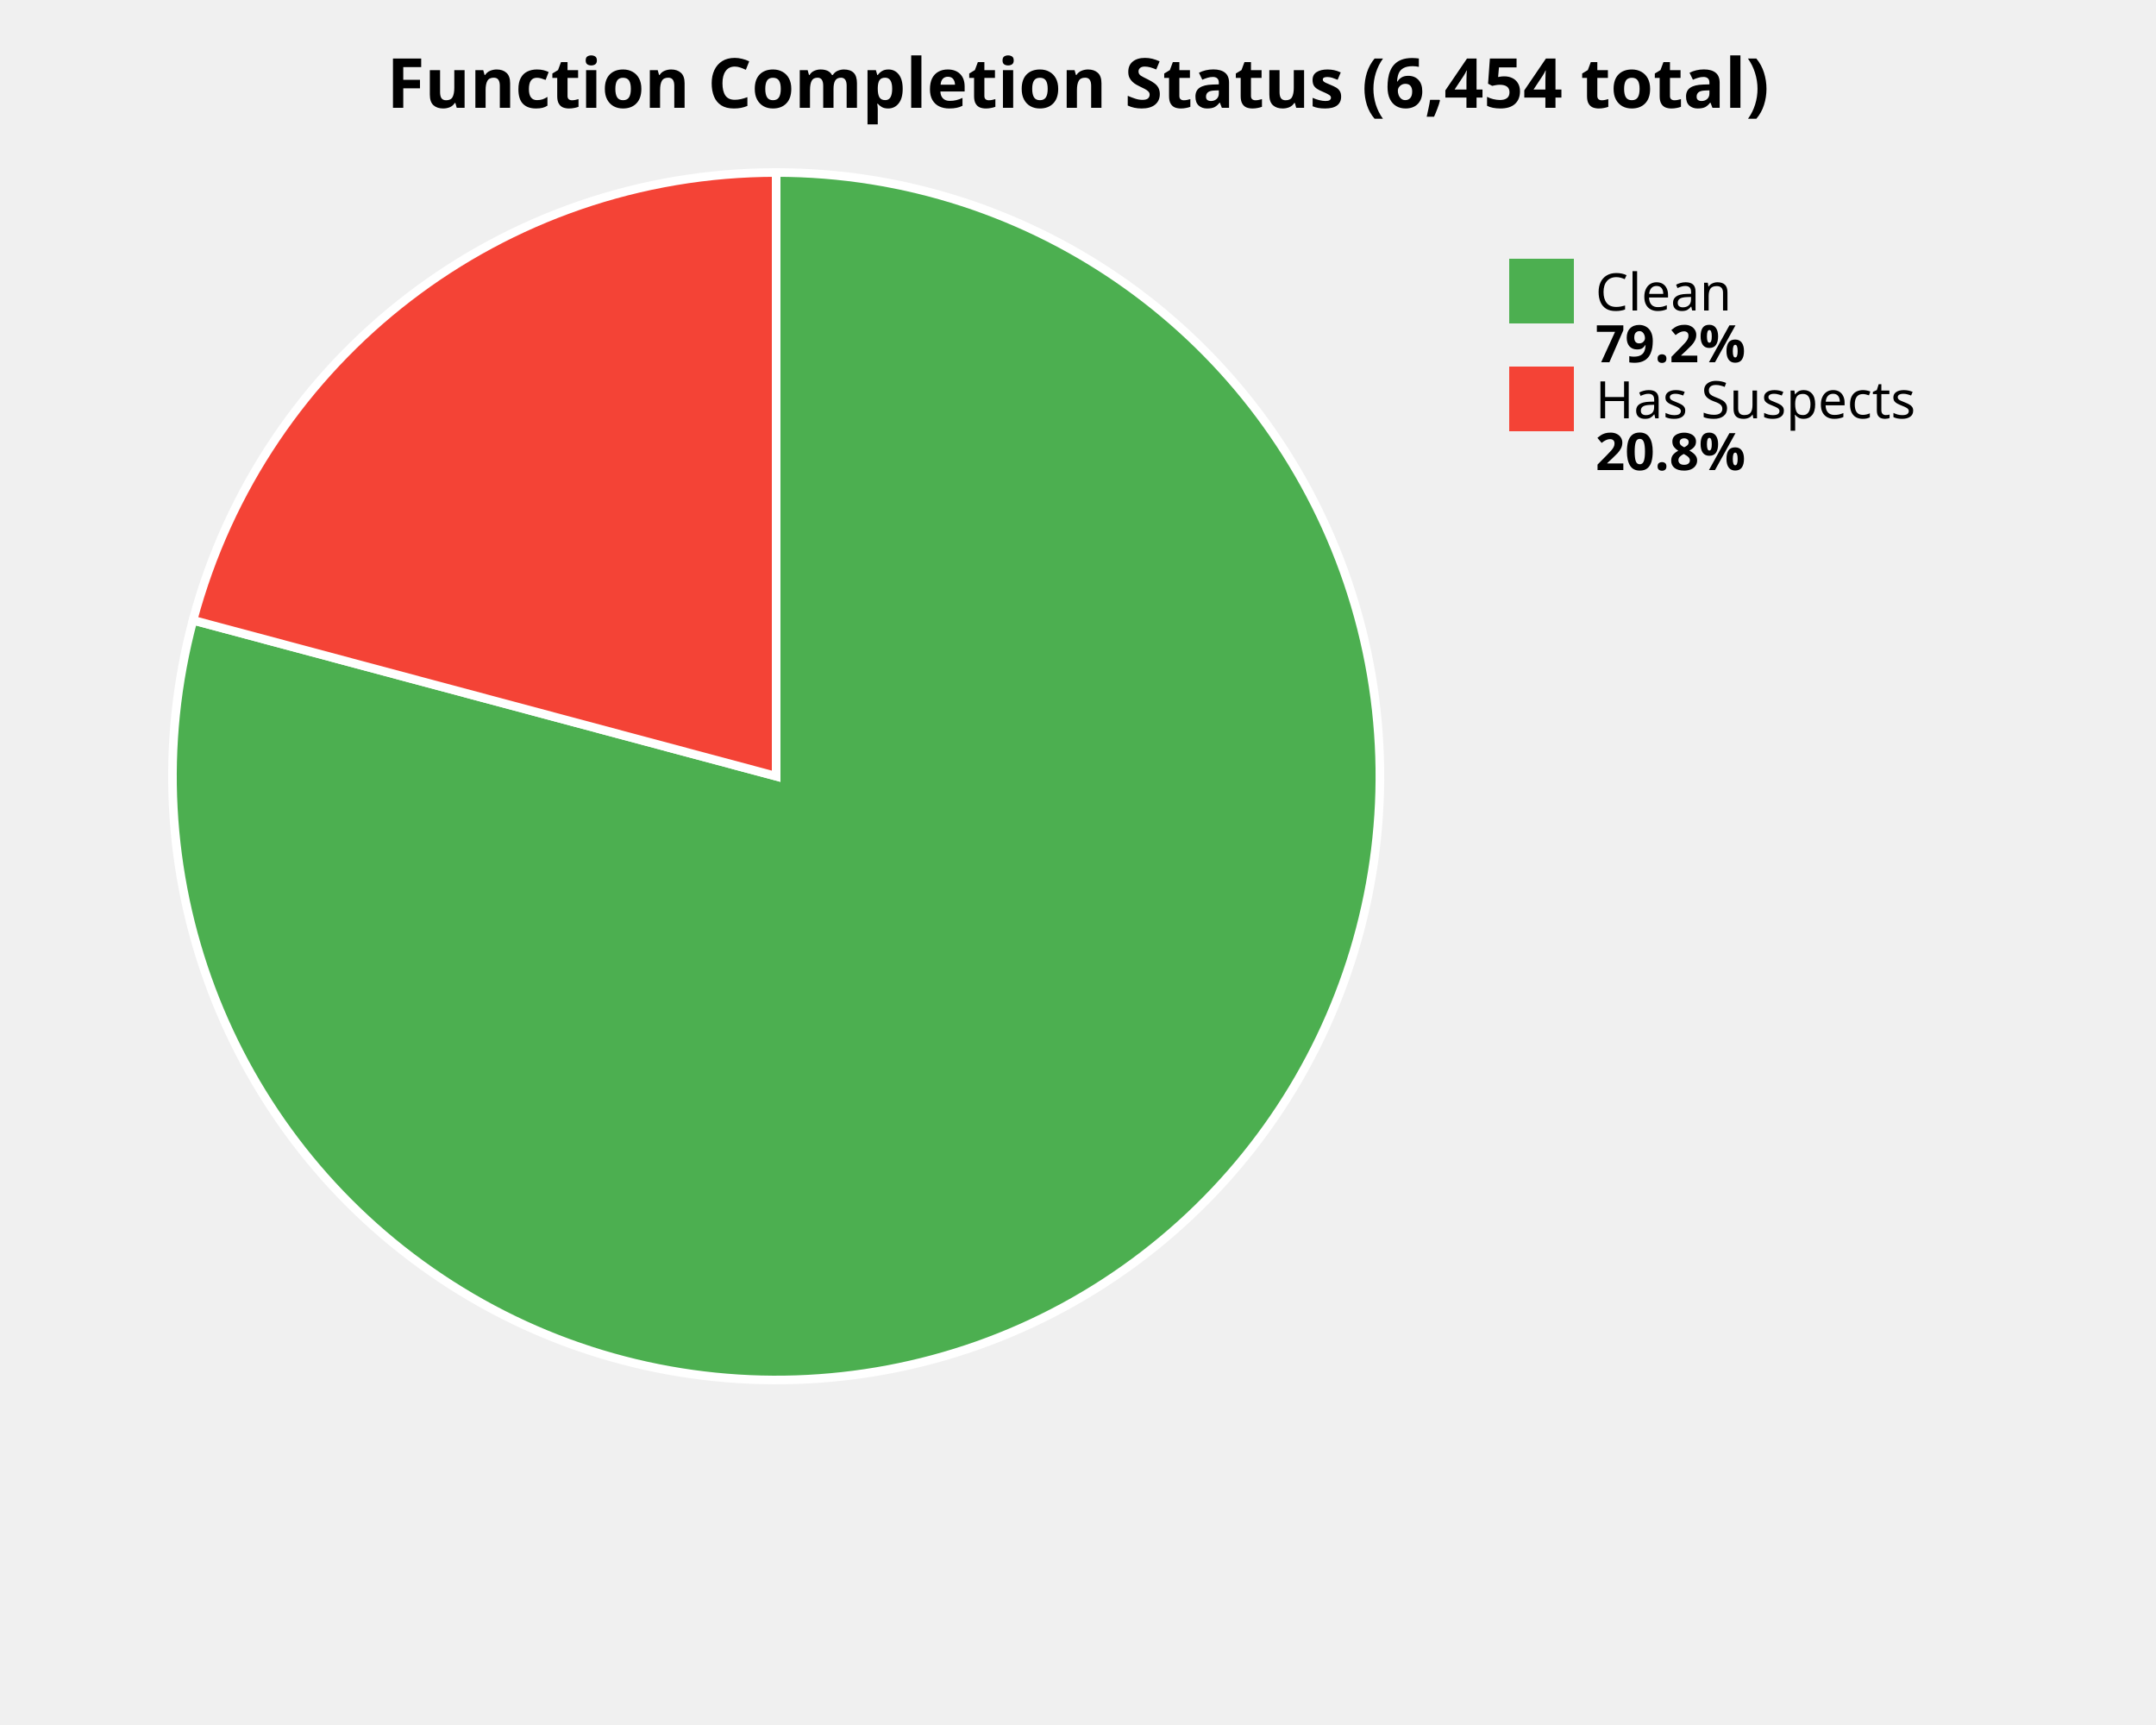
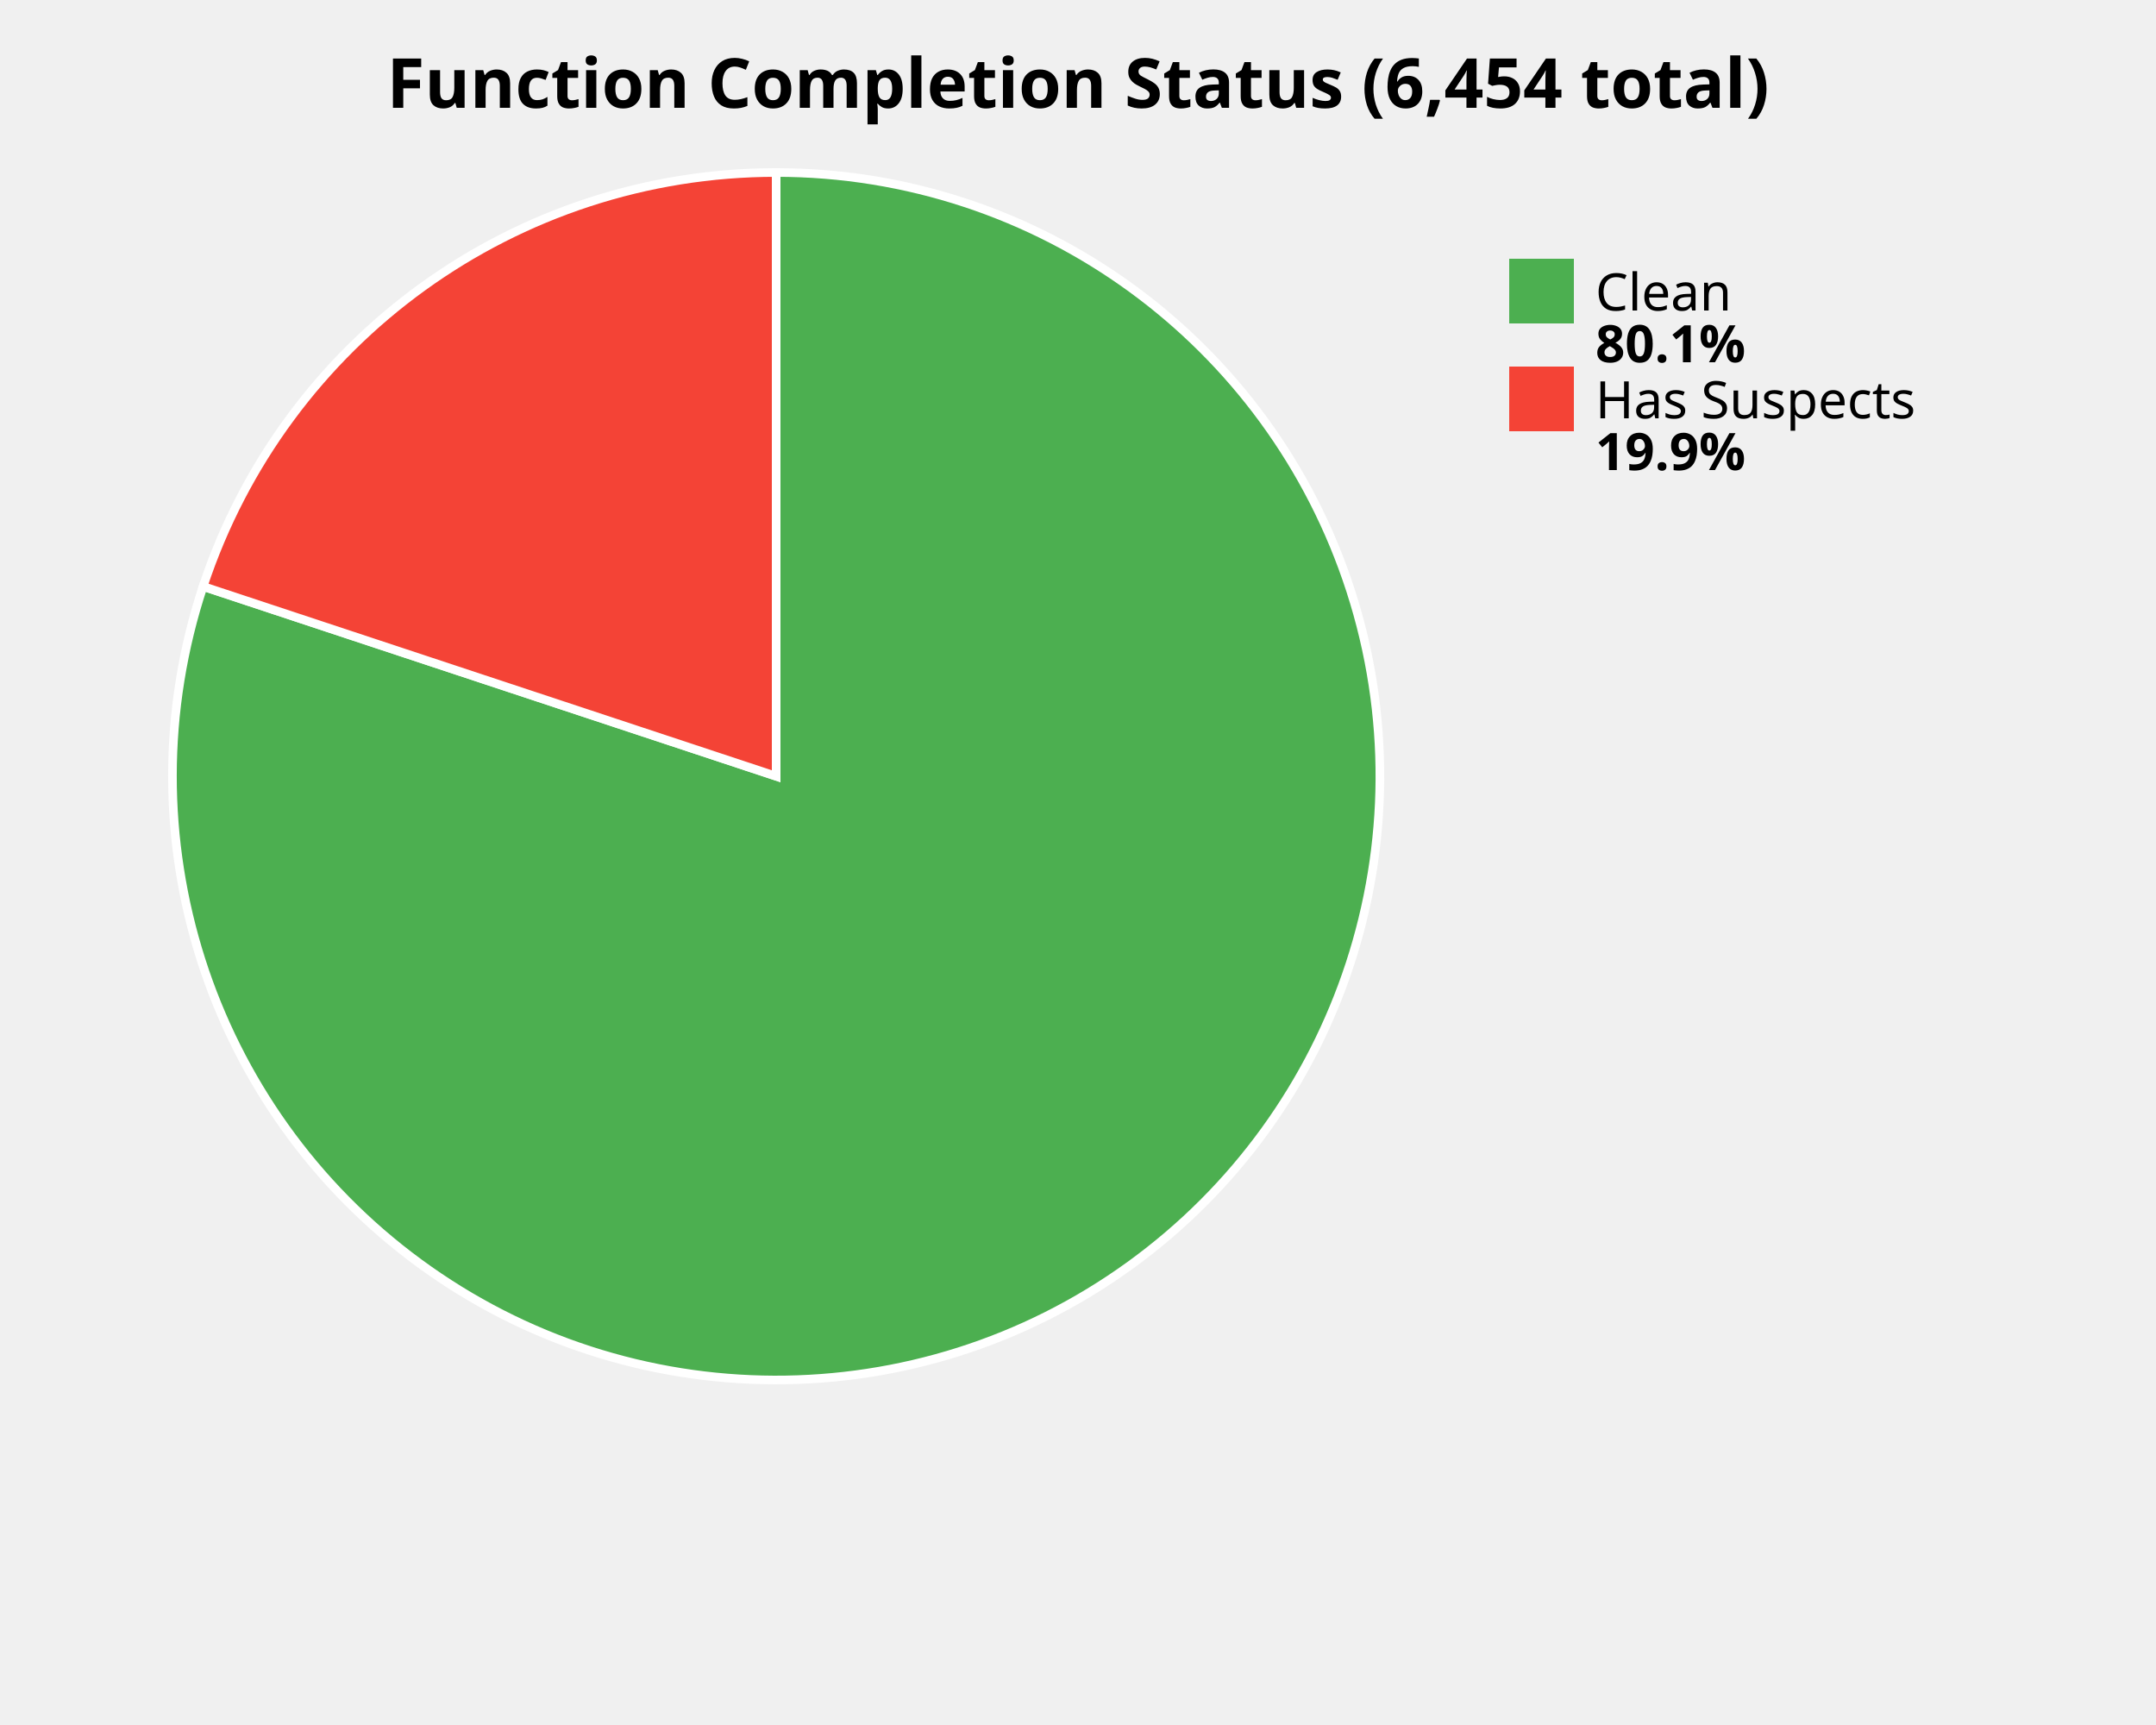
<svg xmlns="http://www.w3.org/2000/svg" width="500" height="400" viewBox="0 0 500 400">
  <style>
    .title { font: bold 16px sans-serif; }
    .label { font: 12px sans-serif; }
    .value { font: bold 12px sans-serif; }
  </style>
  <rect width="100%%" height="100%%" fill="white" />
  <text x="250" y="25" class="title" text-anchor="middle">Function Completion Status (6,454 total)</text>
-   <path d="M 180,180 L 180.00,40.00 A 140,140 0 1,1 44.76,143.82 Z" fill="#4CAF50" stroke="white" stroke-width="2" />
-   <path d="M 180,180 L 44.76,143.82 A 140,140 0 0,1 180.00,40.00 Z" fill="#F44336" stroke="white" stroke-width="2" />
+   <path d="M 180,180 L 180.00,40.00 A 140,140 0 1,1 47.10,135.99 Z" fill="#4CAF50" stroke="white" stroke-width="2" />
+   <path d="M 180,180 L 47.10,135.99 A 140,140 0 0,1 180.00,40.00 Z" fill="#F44336" stroke="white" stroke-width="2" />
  <rect x="350" y="60" width="15" height="15" fill="#4CAF50" />
  <text x="370" y="72" class="label">Clean</text>
-   <text x="370" y="84" class="value">79.2%</text>
+   <text x="370" y="84" class="value">80.1%</text>
  <rect x="350" y="85" width="15" height="15" fill="#F44336" />
  <text x="370" y="97" class="label">Has Suspects</text>
-   <text x="370" y="109" class="value">20.8%</text>
+   <text x="370" y="109" class="value">19.9%</text>
</svg>
